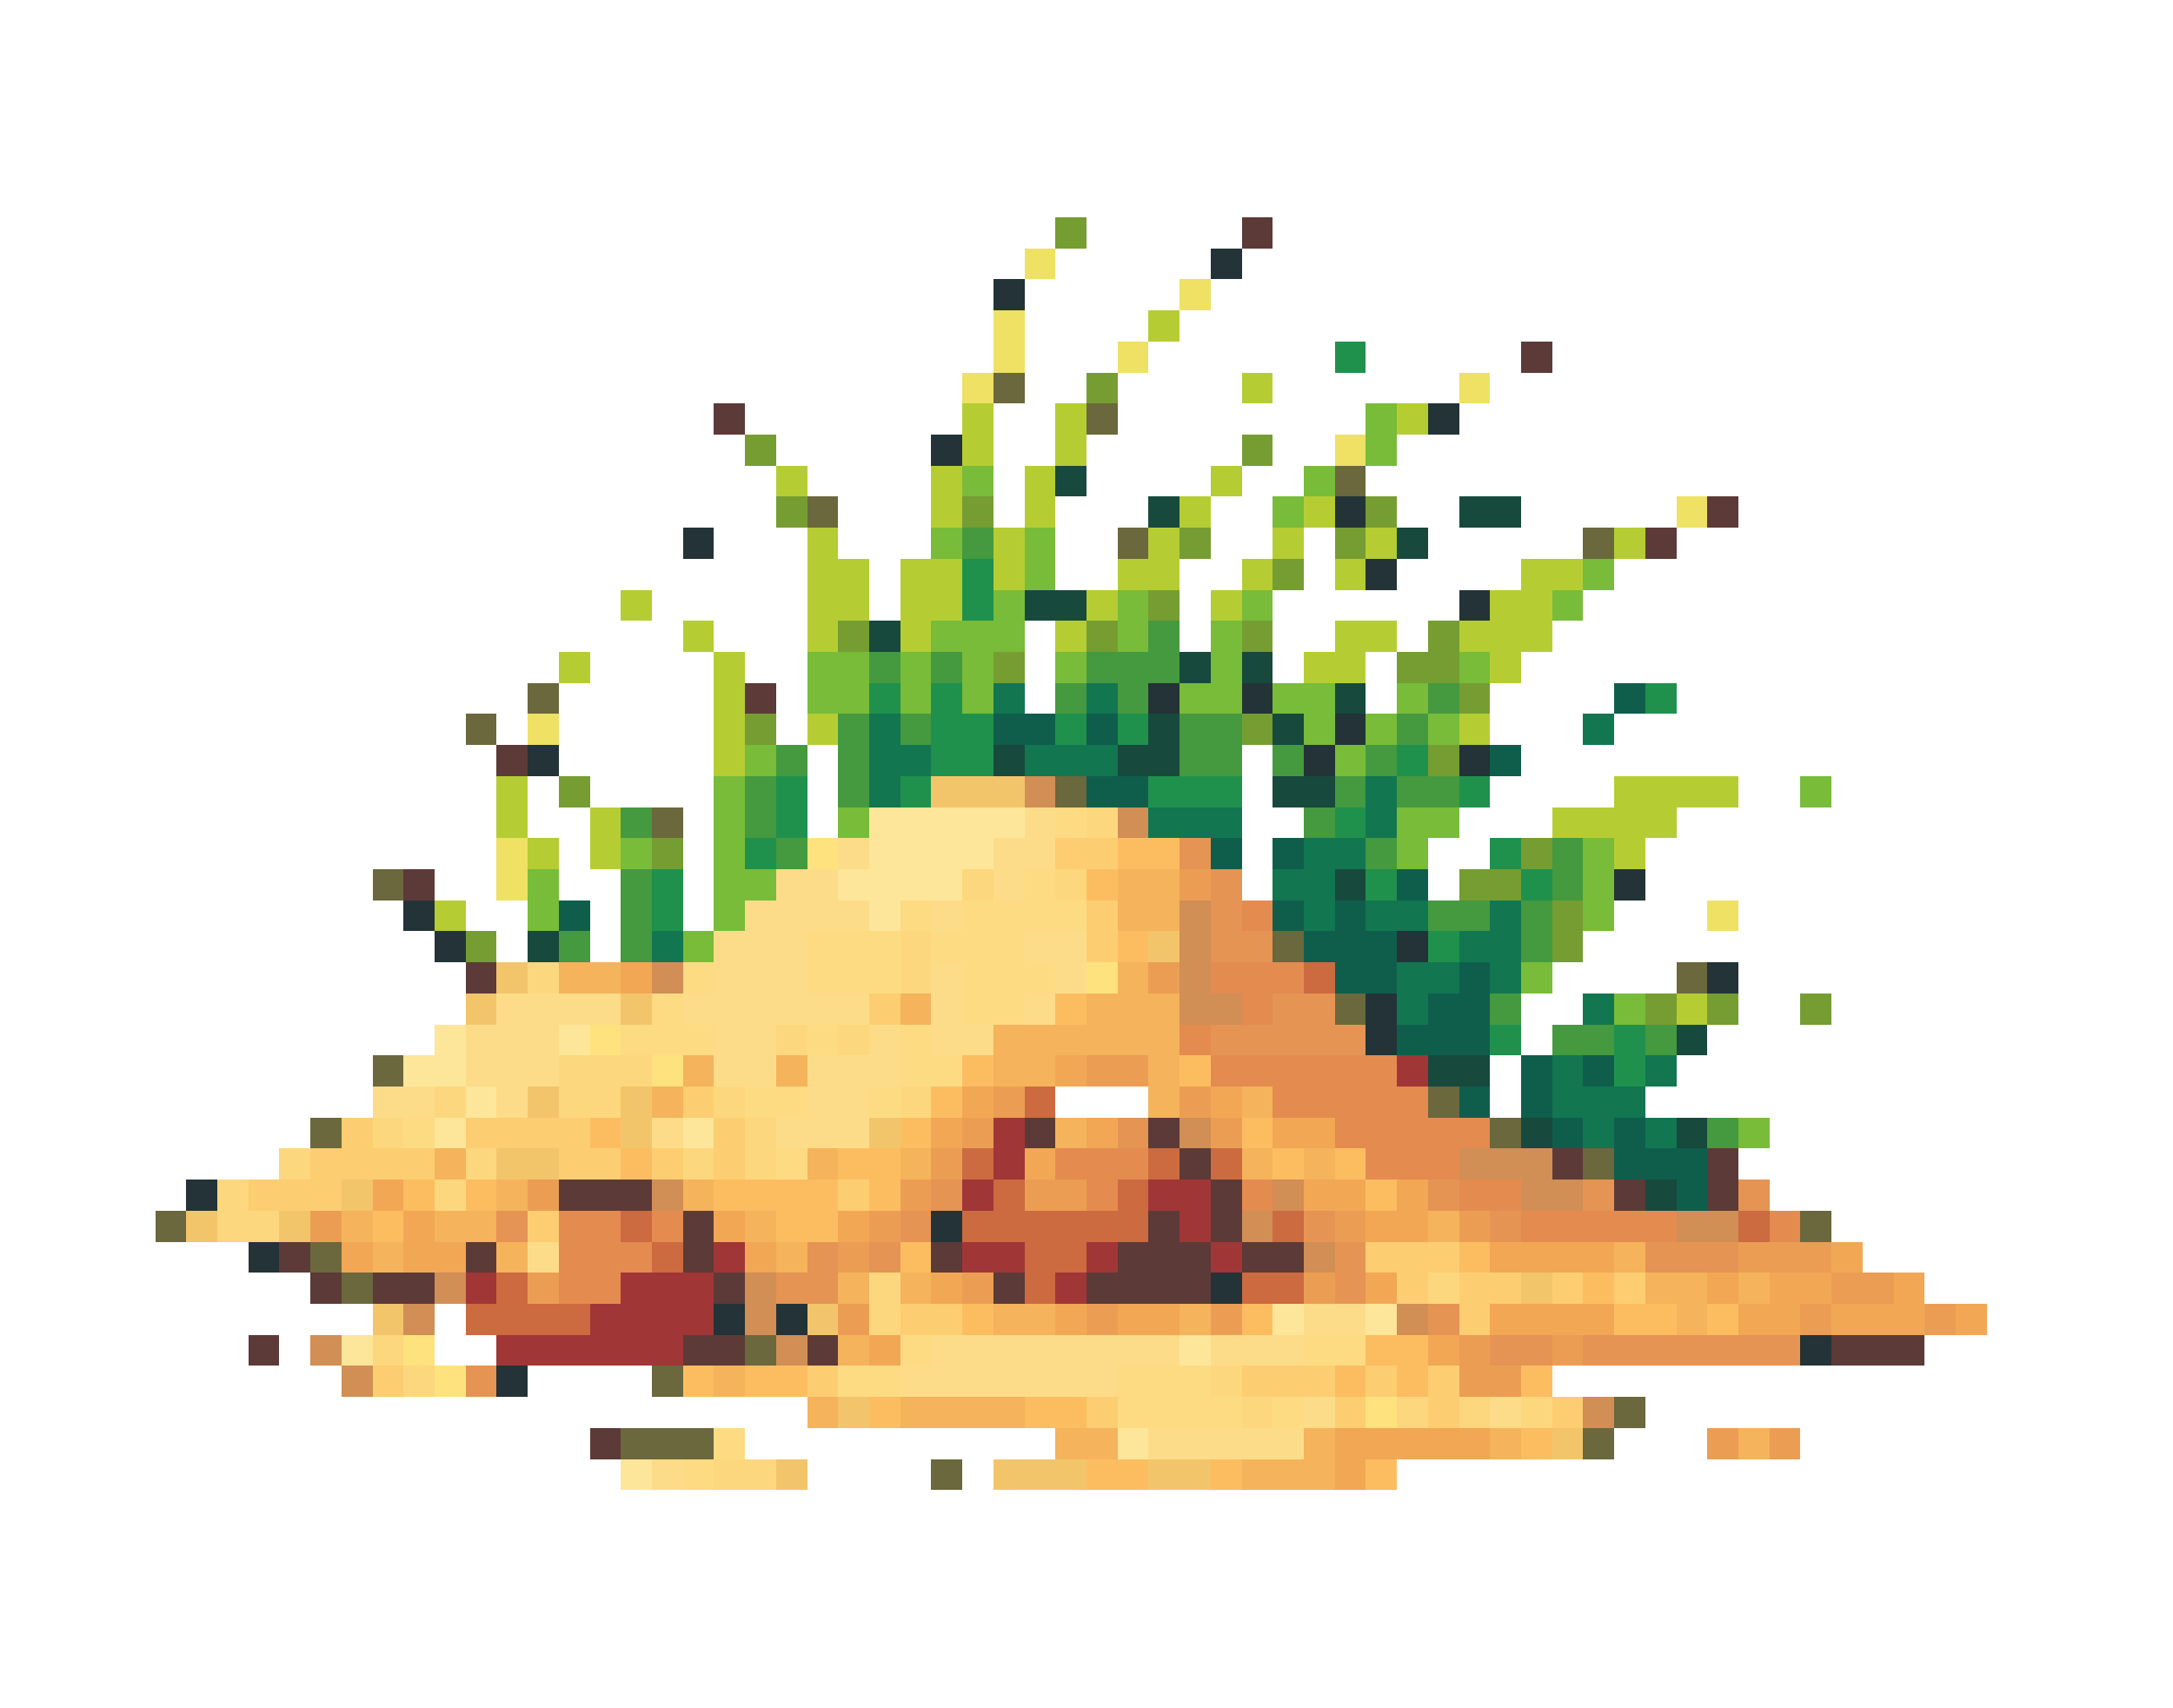
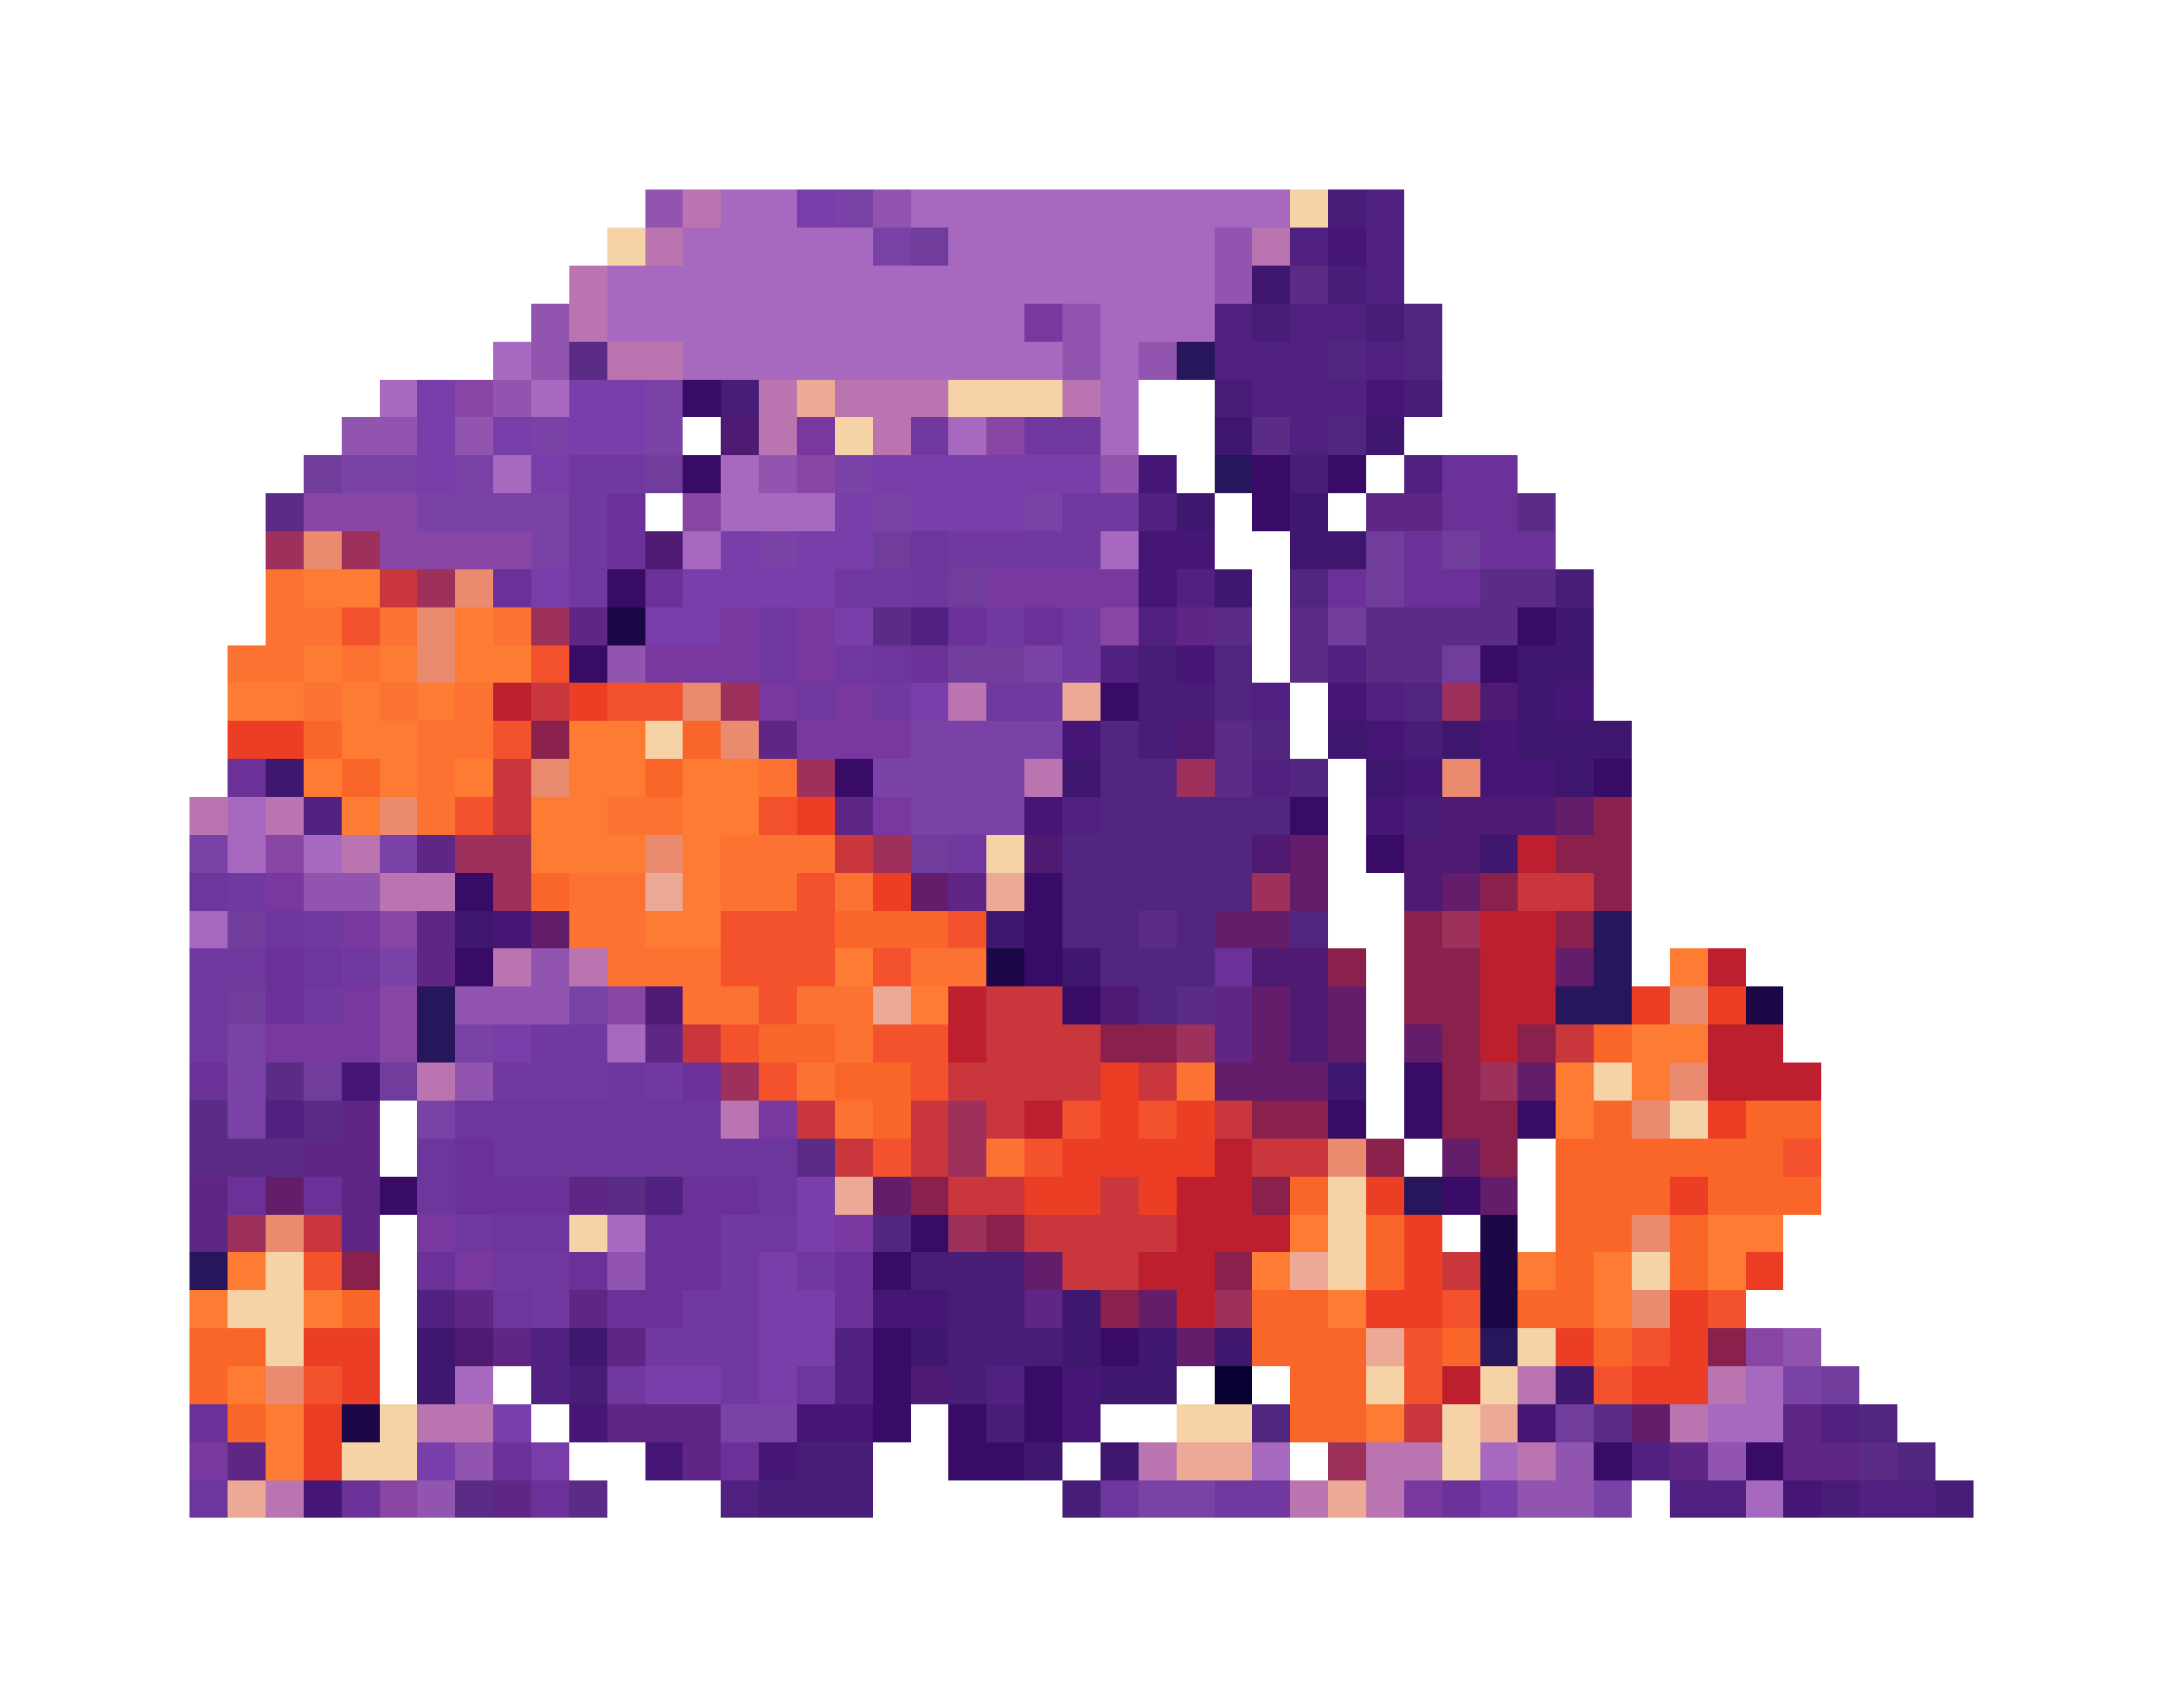
- <svg xmlns="http://www.w3.org/2000/svg" width="70" height="55" viewBox="0 0 70 55" shape-rendering="crispEdges">
-   <path fill="#5c3a37" opacity="1" d="M40 7h1v1h-1zM49 11h1v1h-1zM23 13h1v1h-1zM55 16h1v1h-1zM53 17h1v1h-1zM24 22h1v1h-1zM16 24h1v1h-1zM13 28h1v1h-1zM15 31h1v1h-1zM33 36h1v1h-1zM37 36h1v1h-1zM38 37h1v1h-1zM50 37h1v1h-1zM55 37h1v1h-1zM18 38h3v1h-3zM39 38h1v1h-1zM52 38h1v1h-1zM55 38h1v1h-1zM22 39h1v1h-1zM37 39h1v1h-1zM39 39h1v1h-1zM9 40h1v1h-1zM15 40h1v1h-1zM22 40h1v1h-1zM30 40h1v1h-1zM36 40h3v1h-3zM40 40h2v1h-2zM10 41h1v1h-1zM12 41h2v1h-2zM23 41h1v1h-1zM32 41h1v1h-1zM35 41h4v1h-4zM8 43h1v1h-1zM22 43h2v1h-2zM26 43h1v1h-1zM59 43h3v1h-3zM19 46h1v1h-1z" />
-   <path fill="#759d32" opacity="1" d="M34 7h1v1h-1zM35 12h1v1h-1zM24 14h1v1h-1zM40 14h1v1h-1zM25 16h1v1h-1zM31 16h1v1h-1zM44 16h1v1h-1zM38 17h1v1h-1zM43 17h1v1h-1zM41 18h1v1h-1zM37 19h1v1h-1zM27 20h1v1h-1zM35 20h1v1h-1zM40 20h1v1h-1zM46 20h1v1h-1zM32 21h1v1h-1zM45 21h2v1h-2zM47 22h1v1h-1zM24 23h1v1h-1zM40 23h1v1h-1zM46 24h1v1h-1zM18 25h1v1h-1zM21 27h1v1h-1zM49 27h1v1h-1zM47 28h2v1h-2zM50 29h1v1h-1zM15 30h1v1h-1zM50 30h1v1h-1zM53 32h1v1h-1zM55 32h1v1h-1zM58 32h1v1h-1z" />
-   <path fill="#233337" opacity="1" d="M39 8h1v1h-1zM32 9h1v1h-1zM46 13h1v1h-1zM30 14h1v1h-1zM43 16h1v1h-1zM22 17h1v1h-1zM44 18h1v1h-1zM47 19h1v1h-1zM37 22h1v1h-1zM40 22h1v1h-1zM43 23h1v1h-1zM17 24h1v1h-1zM42 24h1v1h-1zM47 24h1v1h-1zM52 28h1v1h-1zM13 29h1v1h-1zM14 30h1v1h-1zM45 30h1v1h-1zM55 31h1v1h-1zM44 32h1v1h-1zM44 33h1v1h-1zM6 38h1v1h-1zM30 39h1v1h-1zM8 40h1v1h-1zM39 41h1v1h-1zM23 42h1v1h-1zM25 42h1v1h-1zM58 43h1v1h-1zM16 44h1v1h-1z" />
-   <path fill="#eee164" opacity="1" d="M33 8h1v1h-1zM38 9h1v1h-1zM32 10h1v1h-1zM32 11h1v1h-1zM36 11h1v1h-1zM31 12h1v1h-1zM47 12h1v1h-1zM43 14h1v1h-1zM54 16h1v1h-1zM17 23h1v1h-1zM16 27h1v1h-1zM16 28h1v1h-1zM55 29h1v1h-1z" />
-   <path fill="#b5cd33" opacity="1" d="M37 10h1v1h-1zM40 12h1v1h-1zM31 13h1v1h-1zM34 13h1v1h-1zM45 13h1v1h-1zM31 14h1v1h-1zM34 14h1v1h-1zM25 15h1v1h-1zM30 15h1v1h-1zM33 15h1v1h-1zM39 15h1v1h-1zM30 16h1v1h-1zM33 16h1v1h-1zM38 16h1v1h-1zM42 16h1v1h-1zM26 17h1v1h-1zM32 17h1v1h-1zM37 17h1v1h-1zM41 17h1v1h-1zM44 17h1v1h-1zM52 17h1v1h-1zM26 18h2v1h-2zM29 18h2v1h-2zM32 18h1v1h-1zM36 18h2v1h-2zM40 18h1v1h-1zM43 18h1v1h-1zM49 18h2v1h-2zM20 19h1v1h-1zM26 19h2v1h-2zM29 19h2v1h-2zM35 19h1v1h-1zM39 19h1v1h-1zM48 19h2v1h-2zM22 20h1v1h-1zM26 20h1v1h-1zM29 20h1v1h-1zM34 20h1v1h-1zM43 20h2v1h-2zM47 20h3v1h-3zM18 21h1v1h-1zM23 21h1v1h-1zM42 21h2v1h-2zM48 21h1v1h-1zM23 22h1v1h-1zM23 23h1v1h-1zM26 23h1v1h-1zM47 23h1v1h-1zM23 24h1v1h-1zM16 25h1v1h-1zM52 25h4v1h-4zM16 26h1v1h-1zM19 26h1v1h-1zM50 26h4v1h-4zM17 27h1v1h-1zM19 27h1v1h-1zM52 27h1v1h-1zM14 29h1v1h-1zM54 32h1v1h-1z" />
-   <path fill="#1f914d" opacity="1" d="M43 11h1v1h-1zM31 18h1v1h-1zM31 19h1v1h-1zM28 22h1v1h-1zM30 22h1v1h-1zM53 22h1v1h-1zM30 23h2v1h-2zM34 23h1v1h-1zM36 23h1v1h-1zM30 24h2v1h-2zM45 24h1v1h-1zM25 25h1v1h-1zM29 25h1v1h-1zM37 25h3v1h-3zM47 25h1v1h-1zM25 26h1v1h-1zM43 26h1v1h-1zM24 27h1v1h-1zM48 27h1v1h-1zM21 28h1v1h-1zM44 28h1v1h-1zM49 28h1v1h-1zM21 29h1v1h-1zM46 30h1v1h-1zM48 33h1v1h-1zM52 33h1v1h-1zM52 34h1v1h-1z" />
-   <path fill="#6a683c" opacity="1" d="M32 12h1v1h-1zM35 13h1v1h-1zM43 15h1v1h-1zM26 16h1v1h-1zM36 17h1v1h-1zM51 17h1v1h-1zM17 22h1v1h-1zM15 23h1v1h-1zM34 25h1v1h-1zM21 26h1v1h-1zM12 28h1v1h-1zM41 30h1v1h-1zM54 31h1v1h-1zM43 32h1v1h-1zM12 34h1v1h-1zM46 35h1v1h-1zM10 36h1v1h-1zM48 36h1v1h-1zM51 37h1v1h-1zM5 39h1v1h-1zM58 39h1v1h-1zM10 40h1v1h-1zM11 41h1v1h-1zM24 43h1v1h-1zM21 44h1v1h-1zM52 45h1v1h-1zM20 46h3v1h-3zM51 46h1v1h-1zM30 47h1v1h-1z" />
-   <path fill="#78bc39" opacity="1" d="M44 13h1v1h-1zM44 14h1v1h-1zM31 15h1v1h-1zM42 15h1v1h-1zM41 16h1v1h-1zM30 17h1v1h-1zM33 17h1v1h-1zM33 18h1v1h-1zM51 18h1v1h-1zM32 19h1v1h-1zM36 19h1v1h-1zM40 19h1v1h-1zM50 19h1v1h-1zM30 20h3v1h-3zM36 20h1v1h-1zM39 20h1v1h-1zM26 21h2v1h-2zM29 21h1v1h-1zM31 21h1v1h-1zM34 21h1v1h-1zM39 21h1v1h-1zM47 21h1v1h-1zM26 22h2v1h-2zM29 22h1v1h-1zM31 22h1v1h-1zM38 22h2v1h-2zM41 22h2v1h-2zM45 22h1v1h-1zM42 23h1v1h-1zM44 23h1v1h-1zM46 23h1v1h-1zM24 24h1v1h-1zM43 24h1v1h-1zM23 25h1v1h-1zM58 25h1v1h-1zM23 26h1v1h-1zM27 26h1v1h-1zM45 26h2v1h-2zM20 27h1v1h-1zM23 27h1v1h-1zM45 27h1v1h-1zM51 27h1v1h-1zM17 28h1v1h-1zM23 28h2v1h-2zM51 28h1v1h-1zM17 29h1v1h-1zM23 29h1v1h-1zM51 29h1v1h-1zM22 30h1v1h-1zM49 31h1v1h-1zM52 32h1v1h-1zM56 36h1v1h-1z" />
-   <path fill="#17493d" opacity="1" d="M34 15h1v1h-1zM37 16h1v1h-1zM47 16h2v1h-2zM45 17h1v1h-1zM33 19h2v1h-2zM28 20h1v1h-1zM38 21h1v1h-1zM40 21h1v1h-1zM43 22h1v1h-1zM37 23h1v1h-1zM41 23h1v1h-1zM32 24h1v1h-1zM36 24h2v1h-2zM41 25h2v1h-2zM43 28h1v1h-1zM17 30h1v1h-1zM54 33h1v1h-1zM46 34h2v1h-2zM49 36h1v1h-1zM54 36h1v1h-1zM53 38h1v1h-1z" />
-   <path fill="#45993f" opacity="1" d="M31 17h1v1h-1zM37 20h1v1h-1zM28 21h1v1h-1zM30 21h1v1h-1zM35 21h3v1h-3zM34 22h1v1h-1zM36 22h1v1h-1zM46 22h1v1h-1zM27 23h1v1h-1zM29 23h1v1h-1zM38 23h2v1h-2zM45 23h1v1h-1zM25 24h1v1h-1zM27 24h1v1h-1zM38 24h2v1h-2zM41 24h1v1h-1zM44 24h1v1h-1zM24 25h1v1h-1zM27 25h1v1h-1zM43 25h1v1h-1zM45 25h2v1h-2zM20 26h1v1h-1zM24 26h1v1h-1zM42 26h1v1h-1zM25 27h1v1h-1zM44 27h1v1h-1zM50 27h1v1h-1zM20 28h1v1h-1zM50 28h1v1h-1zM20 29h1v1h-1zM46 29h2v1h-2zM49 29h1v1h-1zM18 30h1v1h-1zM20 30h1v1h-1zM49 30h1v1h-1zM48 32h1v1h-1zM50 33h2v1h-2zM53 33h1v1h-1zM55 36h1v1h-1z" />
-   <path fill="#0f5e4c" opacity="1" d="M52 22h1v1h-1zM32 23h2v1h-2zM35 23h1v1h-1zM48 24h1v1h-1zM35 25h2v1h-2zM39 27h1v1h-1zM41 27h1v1h-1zM45 28h1v1h-1zM18 29h1v1h-1zM41 29h1v1h-1zM43 29h1v1h-1zM42 30h3v1h-3zM43 31h2v1h-2zM47 31h1v1h-1zM46 32h2v1h-2zM45 33h3v1h-3zM49 34h1v1h-1zM51 34h1v1h-1zM47 35h1v1h-1zM49 35h1v1h-1zM50 36h1v1h-1zM52 36h1v1h-1zM52 37h3v1h-3zM54 38h1v1h-1z" />
-   <path fill="#127651" opacity="1" d="M32 22h1v1h-1zM35 22h1v1h-1zM28 23h1v1h-1zM51 23h1v1h-1zM28 24h2v1h-2zM33 24h3v1h-3zM28 25h1v1h-1zM44 25h1v1h-1zM37 26h3v1h-3zM44 26h1v1h-1zM42 27h2v1h-2zM41 28h2v1h-2zM42 29h1v1h-1zM44 29h2v1h-2zM48 29h1v1h-1zM21 30h1v1h-1zM47 30h2v1h-2zM45 31h2v1h-2zM48 31h1v1h-1zM45 32h1v1h-1zM51 32h1v1h-1zM50 34h1v1h-1zM53 34h1v1h-1zM50 35h3v1h-3zM51 36h1v1h-1zM53 36h1v1h-1z" />
-   <path fill="#d18e55" opacity="1" d="M33 25h1v1h-1zM36 26h1v1h-1zM38 29h1v1h-1zM38 30h1v1h-1zM21 31h1v1h-1zM38 31h1v1h-1zM38 32h2v1h-2zM38 36h1v1h-1zM47 37h3v1h-3zM21 38h1v1h-1zM41 38h1v1h-1zM49 38h2v1h-2zM40 39h1v1h-1zM54 39h2v1h-2zM42 40h1v1h-1zM14 41h1v1h-1zM24 41h1v1h-1zM13 42h1v1h-1zM24 42h1v1h-1zM45 42h1v1h-1zM10 43h1v1h-1zM25 43h1v1h-1zM11 44h1v1h-1zM51 45h1v1h-1z" />
-   <path fill="#f3c56a" opacity="1" d="M30 25h3v1h-3zM37 30h1v1h-1zM16 31h1v1h-1zM15 32h1v1h-1zM20 32h1v1h-1zM17 35h1v1h-1zM20 35h1v1h-1zM20 36h1v1h-1zM28 36h1v1h-1zM16 37h2v1h-2zM11 38h1v1h-1zM6 39h1v1h-1zM9 39h1v1h-1zM49 41h1v1h-1zM12 42h1v1h-1zM26 42h1v1h-1zM27 45h1v1h-1zM50 46h1v1h-1zM25 47h1v1h-1zM32 47h3v1h-3zM37 47h2v1h-2z" />
-   <path fill="#fdd77d" opacity="1" d="M35 26h1v1h-1zM31 28h1v1h-1zM34 28h1v1h-1zM29 30h1v1h-1zM17 31h1v1h-1zM29 31h1v1h-1zM25 33h1v1h-1zM27 33h1v1h-1zM18 34h3v1h-3zM14 35h1v1h-1zM18 35h2v1h-2zM23 35h1v1h-1zM29 35h1v1h-1zM12 36h1v1h-1zM24 36h1v1h-1zM9 37h1v1h-1zM15 37h1v1h-1zM22 37h1v1h-1zM24 37h1v1h-1zM7 38h1v1h-1zM14 38h1v1h-1zM7 39h2v1h-2zM28 41h1v1h-1zM46 41h1v1h-1zM28 42h1v1h-1zM12 43h1v1h-1zM13 44h1v1h-1zM39 44h1v1h-1zM40 45h1v1h-1zM45 45h1v1h-1zM47 45h1v1h-1zM49 45h1v1h-1zM23 47h2v1h-2z" />
-   <path fill="#fddb83" opacity="1" d="M34 26h1v1h-1zM33 28h1v1h-1zM29 29h1v1h-1zM31 29h4v1h-4zM26 30h3v1h-3zM30 30h3v1h-3zM22 31h1v1h-1zM26 31h3v1h-3zM31 31h3v1h-3zM21 32h1v1h-1zM31 32h2v1h-2zM20 33h3v1h-3zM26 33h1v1h-1zM29 33h1v1h-1zM29 34h2v1h-2zM24 35h2v1h-2zM28 35h1v1h-1zM13 36h1v1h-1zM25 37h1v1h-1zM29 43h1v1h-1zM42 43h2v1h-2zM27 44h2v1h-2zM36 44h3v1h-3zM36 45h4v1h-4zM41 45h1v1h-1zM23 46h1v1h-1zM22 47h1v1h-1z" />
-   <path fill="#fddc89" opacity="1" d="M33 26h1v1h-1zM27 27h1v1h-1zM32 27h2v1h-2zM25 28h2v1h-2zM32 28h1v1h-1zM24 29h4v1h-4zM30 29h1v1h-1zM23 30h3v1h-3zM33 30h2v1h-2zM23 31h3v1h-3zM30 31h1v1h-1zM34 31h1v1h-1zM16 32h4v1h-4zM22 32h6v1h-6zM30 32h1v1h-1zM33 32h1v1h-1zM15 33h3v1h-3zM23 33h2v1h-2zM28 33h1v1h-1zM30 33h2v1h-2zM15 34h3v1h-3zM23 34h2v1h-2zM26 34h3v1h-3zM12 35h2v1h-2zM16 35h1v1h-1zM26 35h2v1h-2zM21 36h1v1h-1zM25 36h3v1h-3zM17 40h1v1h-1zM42 42h2v1h-2zM30 43h8v1h-8zM39 43h3v1h-3zM29 44h7v1h-7zM42 45h1v1h-1zM48 45h1v1h-1zM37 46h5v1h-5zM21 47h1v1h-1z" />
-   <path fill="#fde699" opacity="1" d="M28 26h5v1h-5zM28 27h4v1h-4zM27 28h4v1h-4zM28 29h1v1h-1zM14 33h1v1h-1zM18 33h1v1h-1zM13 34h2v1h-2zM15 35h1v1h-1zM14 36h1v1h-1zM22 36h1v1h-1zM41 42h1v1h-1zM44 42h1v1h-1zM11 43h1v1h-1zM38 43h1v1h-1zM36 46h1v1h-1zM20 47h1v1h-1z" />
-   <path fill="#e59454" opacity="1" d="M38 27h1v1h-1zM39 28h1v1h-1zM39 29h1v1h-1zM39 30h2v1h-2zM41 32h2v1h-2zM39 33h5v1h-5zM36 36h1v1h-1zM30 38h1v1h-1zM46 38h1v1h-1zM51 38h1v1h-1zM56 38h1v1h-1zM16 39h1v1h-1zM29 39h1v1h-1zM42 39h1v1h-1zM48 39h1v1h-1zM26 40h1v1h-1zM28 40h1v1h-1zM43 40h1v1h-1zM53 40h3v1h-3zM25 41h2v1h-2zM43 41h1v1h-1zM46 42h1v1h-1zM48 43h2v1h-2zM51 43h7v1h-7zM15 44h1v1h-1z" />
-   <path fill="#fcbd61" opacity="1" d="M36 27h2v1h-2zM35 28h1v1h-1zM36 30h1v1h-1zM34 32h1v1h-1zM31 34h1v1h-1zM38 34h1v1h-1zM30 35h1v1h-1zM19 36h1v1h-1zM29 36h1v1h-1zM40 36h1v1h-1zM20 37h1v1h-1zM27 37h2v1h-2zM41 37h1v1h-1zM43 37h1v1h-1zM13 38h1v1h-1zM15 38h1v1h-1zM23 38h4v1h-4zM28 38h1v1h-1zM44 38h1v1h-1zM12 39h1v1h-1zM25 39h2v1h-2zM29 40h1v1h-1zM47 40h1v1h-1zM51 41h1v1h-1zM31 42h1v1h-1zM40 42h1v1h-1zM52 42h2v1h-2zM55 42h1v1h-1zM44 43h2v1h-2zM22 44h1v1h-1zM24 44h2v1h-2zM43 44h1v1h-1zM45 44h1v1h-1zM49 44h1v1h-1zM28 45h1v1h-1zM33 45h2v1h-2zM49 46h1v1h-1zM35 47h2v1h-2zM39 47h1v1h-1zM44 47h1v1h-1z" />
-   <path fill="#fdcd71" opacity="1" d="M34 27h2v1h-2zM35 29h1v1h-1zM35 30h1v1h-1zM28 32h1v1h-1zM22 35h1v1h-1zM11 36h1v1h-1zM15 36h4v1h-4zM23 36h1v1h-1zM10 37h4v1h-4zM18 37h2v1h-2zM21 37h1v1h-1zM23 37h1v1h-1zM8 38h3v1h-3zM27 38h1v1h-1zM17 39h1v1h-1zM44 40h3v1h-3zM45 41h1v1h-1zM47 41h2v1h-2zM50 41h1v1h-1zM52 41h1v1h-1zM29 42h2v1h-2zM47 42h1v1h-1zM12 44h1v1h-1zM26 44h1v1h-1zM40 44h3v1h-3zM44 44h1v1h-1zM46 44h1v1h-1zM35 45h1v1h-1zM43 45h1v1h-1zM46 45h1v1h-1zM50 45h1v1h-1z" />
-   <path fill="#fee27e" opacity="1" d="M26 27h1v1h-1zM35 31h1v1h-1zM19 33h1v1h-1zM21 34h1v1h-1zM13 43h1v1h-1zM14 44h1v1h-1zM44 45h1v1h-1z" />
-   <path fill="#eb9e53" opacity="1" d="M38 28h1v1h-1zM37 31h1v1h-1zM35 34h2v1h-2zM32 35h1v1h-1zM38 35h1v1h-1zM31 36h1v1h-1zM39 36h1v1h-1zM30 37h1v1h-1zM17 38h1v1h-1zM29 38h1v1h-1zM33 38h2v1h-2zM10 39h1v1h-1zM28 39h1v1h-1zM43 39h1v1h-1zM47 39h1v1h-1zM27 40h1v1h-1zM56 40h3v1h-3zM17 41h1v1h-1zM31 41h1v1h-1zM42 41h1v1h-1zM59 41h2v1h-2zM27 42h1v1h-1zM35 42h1v1h-1zM39 42h1v1h-1zM58 42h1v1h-1zM62 42h1v1h-1zM47 43h1v1h-1zM50 43h1v1h-1zM47 44h2v1h-2zM55 46h1v1h-1zM57 46h1v1h-1z" />
-   <path fill="#f5b35b" opacity="1" d="M36 28h2v1h-2zM36 29h2v1h-2zM18 31h2v1h-2zM36 31h1v1h-1zM29 32h1v1h-1zM35 32h3v1h-3zM32 33h6v1h-6zM22 34h1v1h-1zM25 34h1v1h-1zM32 34h2v1h-2zM37 34h1v1h-1zM21 35h1v1h-1zM37 35h1v1h-1zM40 35h1v1h-1zM34 36h1v1h-1zM14 37h1v1h-1zM26 37h1v1h-1zM29 37h1v1h-1zM40 37h1v1h-1zM42 37h1v1h-1zM16 38h1v1h-1zM22 38h1v1h-1zM11 39h1v1h-1zM14 39h2v1h-2zM24 39h1v1h-1zM46 39h1v1h-1zM12 40h1v1h-1zM16 40h1v1h-1zM25 40h1v1h-1zM52 40h1v1h-1zM27 41h1v1h-1zM29 41h1v1h-1zM53 41h2v1h-2zM56 41h1v1h-1zM32 42h2v1h-2zM38 42h1v1h-1zM54 42h1v1h-1zM27 43h1v1h-1zM23 44h1v1h-1zM26 45h1v1h-1zM29 45h4v1h-4zM34 46h2v1h-2zM42 46h1v1h-1zM48 46h1v1h-1zM56 46h1v1h-1zM40 47h3v1h-3z" />
-   <path fill="#e48b50" opacity="1" d="M40 29h1v1h-1zM39 31h3v1h-3zM40 32h1v1h-1zM38 33h1v1h-1zM39 34h6v1h-6zM41 35h5v1h-5zM43 36h5v1h-5zM34 37h3v1h-3zM44 37h3v1h-3zM35 38h1v1h-1zM40 38h1v1h-1zM47 38h2v1h-2zM18 39h2v1h-2zM21 39h1v1h-1zM49 39h5v1h-5zM57 39h1v1h-1zM18 40h3v1h-3zM18 41h2v1h-2z" />
-   <path fill="#cc6a40" opacity="1" d="M42 31h1v1h-1zM33 35h1v1h-1zM31 37h1v1h-1zM37 37h1v1h-1zM39 37h1v1h-1zM32 38h1v1h-1zM36 38h1v1h-1zM20 39h1v1h-1zM31 39h6v1h-6zM41 39h1v1h-1zM56 39h1v1h-1zM21 40h1v1h-1zM33 40h2v1h-2zM16 41h1v1h-1zM33 41h1v1h-1zM40 41h2v1h-2zM15 42h4v1h-4z" />
-   <path fill="#f2a755" opacity="1" d="M20 31h1v1h-1zM34 34h1v1h-1zM31 35h1v1h-1zM39 35h1v1h-1zM30 36h1v1h-1zM35 36h1v1h-1zM41 36h2v1h-2zM33 37h1v1h-1zM12 38h1v1h-1zM42 38h2v1h-2zM45 38h1v1h-1zM13 39h1v1h-1zM23 39h1v1h-1zM27 39h1v1h-1zM44 39h2v1h-2zM11 40h1v1h-1zM13 40h2v1h-2zM24 40h1v1h-1zM48 40h4v1h-4zM59 40h1v1h-1zM30 41h1v1h-1zM44 41h1v1h-1zM55 41h1v1h-1zM57 41h2v1h-2zM61 41h1v1h-1zM34 42h1v1h-1zM36 42h2v1h-2zM48 42h4v1h-4zM56 42h2v1h-2zM59 42h3v1h-3zM63 42h1v1h-1zM28 43h1v1h-1zM46 43h1v1h-1zM43 46h5v1h-5zM43 47h1v1h-1z" />
-   <path fill="#a13637" opacity="1" d="M45 34h1v1h-1zM32 36h1v1h-1zM32 37h1v1h-1zM31 38h1v1h-1zM37 38h2v1h-2zM38 39h1v1h-1zM23 40h1v1h-1zM31 40h2v1h-2zM35 40h1v1h-1zM39 40h1v1h-1zM15 41h1v1h-1zM20 41h3v1h-3zM34 41h1v1h-1zM19 42h4v1h-4zM16 43h6v1h-6z" />
+ <svg xmlns="http://www.w3.org/2000/svg" width="57" height="45" viewBox="0 0 57 45" shape-rendering="crispEdges">
+   <path fill="#9155b0" d="M17 5h1v1h-1zM23 5h1v1h-1zM32 6h1v1h-1zM32 7h1v1h-1zM14 8h1v1h-1zM28 8h1v1h-1zM14 9h1v1h-1zM28 9h1v1h-1zM30 9h1v1h-1zM13 10h1v1h-1zM9 11h2v1h-2zM12 11h1v1h-1zM20 12h1v1h-1zM29 12h1v1h-1zM16 17h1v1h-1zM8 23h2v1h-2zM14 25h1v1h-1zM12 26h3v1h-3zM12 28h1v1h-1zM16 33h1v1h-1zM47 35h1v1h-1zM12 38h1v1h-1zM41 38h1v1h-1zM45 38h1v1h-1zM11 39h1v1h-1zM40 39h2v1h-2z" />
+   <path fill="#ba75b0" d="M18 5h1v1h-1zM17 6h1v1h-1zM33 6h1v1h-1zM15 7h1v1h-1zM15 8h1v1h-1zM16 9h2v1h-2zM20 10h1v1h-1zM22 10h3v1h-3zM28 10h1v1h-1zM20 11h1v1h-1zM23 11h1v1h-1zM25 18h1v1h-1zM27 20h1v1h-1zM5 21h1v1h-1zM7 21h1v1h-1zM9 22h1v1h-1zM10 23h2v1h-2zM13 25h1v1h-1zM15 25h1v1h-1zM11 28h1v1h-1zM19 29h1v1h-1zM40 36h1v1h-1zM45 36h1v1h-1zM11 37h2v1h-2zM44 37h1v1h-1zM30 38h1v1h-1zM36 38h2v1h-2zM40 38h1v1h-1zM7 39h1v1h-1zM34 39h1v1h-1zM36 39h1v1h-1z" />
+   <path fill="#a769c0" d="M19 5h2v1h-2zM24 5h10v1h-10zM18 6h5v1h-5zM25 6h7v1h-7zM16 7h16v1h-16zM16 8h11v1h-11zM29 8h3v1h-3zM13 9h1v1h-1zM18 9h10v1h-10zM29 9h1v1h-1zM10 10h1v1h-1zM14 10h1v1h-1zM29 10h1v1h-1zM25 11h1v1h-1zM29 11h1v1h-1zM13 12h1v1h-1zM19 12h1v1h-1zM19 13h3v1h-3zM18 14h1v1h-1zM29 14h1v1h-1zM6 21h1v1h-1zM6 22h1v1h-1zM8 22h1v1h-1zM5 24h1v1h-1zM16 27h1v1h-1zM16 32h1v1h-1zM12 36h1v1h-1zM46 36h1v1h-1zM45 37h2v1h-2zM33 38h1v1h-1zM39 38h1v1h-1zM46 39h1v1h-1z" />
+   <path fill="#793ea9" d="M21 5h1v1h-1zM11 10h1v1h-1zM15 10h2v1h-2zM11 11h1v1h-1zM13 11h1v1h-1zM15 11h2v1h-2zM11 12h1v1h-1zM14 12h1v1h-1zM23 12h6v1h-6zM22 13h1v1h-1zM24 13h3v1h-3zM19 14h1v1h-1zM21 14h2v1h-2zM14 15h1v1h-1zM18 15h4v1h-4zM17 16h2v1h-2zM22 16h1v1h-1zM24 18h1v1h-1zM13 27h1v1h-1zM21 31h1v1h-1zM21 32h1v1h-1zM20 33h1v1h-1zM20 34h2v1h-2zM20 35h2v1h-2zM17 36h2v1h-2zM20 36h1v1h-1zM13 37h1v1h-1zM11 38h1v1h-1zM14 38h1v1h-1zM39 39h1v1h-1z" />
+   <path fill="#7a42a7" d="M22 5h1v1h-1zM23 6h1v1h-1zM17 10h1v1h-1zM14 11h1v1h-1zM17 11h1v1h-1zM9 12h2v1h-2zM12 12h1v1h-1zM22 12h1v1h-1zM11 13h4v1h-4zM23 13h1v1h-1zM27 13h1v1h-1zM14 14h1v1h-1zM20 14h1v1h-1zM27 17h1v1h-1zM24 19h4v1h-4zM23 20h4v1h-4zM24 21h3v1h-3zM5 22h1v1h-1zM10 22h1v1h-1zM10 25h1v1h-1zM15 26h1v1h-1zM6 27h1v1h-1zM12 27h1v1h-1zM6 28h1v1h-1zM6 29h1v1h-1zM11 29h1v1h-1zM47 36h1v1h-1zM19 37h2v1h-2zM30 39h2v1h-2zM42 39h1v1h-1z" />
+   <path fill="#f6d2a7" d="M34 5h1v1h-1zM16 6h1v1h-1zM25 10h3v1h-3zM22 11h1v1h-1zM17 19h1v1h-1zM26 22h1v1h-1zM42 28h1v1h-1zM44 29h1v1h-1zM35 31h1v1h-1zM15 32h1v1h-1zM35 32h1v1h-1zM7 33h1v1h-1zM35 33h1v1h-1zM43 33h1v1h-1zM6 34h2v1h-2zM7 35h1v1h-1zM40 35h1v1h-1zM36 36h1v1h-1zM39 36h1v1h-1zM10 37h1v1h-1zM31 37h2v1h-2zM38 37h1v1h-1zM9 38h2v1h-2zM38 38h1v1h-1z" />
+   <path fill="#481d78" d="M35 5h1v1h-1zM35 7h1v1h-1zM33 8h1v1h-1zM36 8h1v1h-1zM19 10h1v1h-1zM32 10h1v1h-1zM37 10h1v1h-1zM34 12h1v1h-1zM41 15h1v1h-1zM30 17h1v1h-1zM30 18h2v1h-2zM30 19h1v1h-1zM37 19h1v1h-1zM37 21h1v1h-1zM24 33h3v1h-3zM25 34h2v1h-2zM25 35h3v1h-3zM15 36h1v1h-1zM25 36h1v1h-1zM26 37h1v1h-1zM21 38h2v1h-2zM20 39h3v1h-3zM28 39h1v1h-1zM48 39h1v1h-1zM51 39h1v1h-1z" />
+   <path fill="#502180" d="M36 5h1v1h-1zM34 6h1v1h-1zM36 6h1v1h-1zM36 7h1v1h-1zM32 8h1v1h-1zM34 8h2v1h-2zM32 9h3v1h-3zM36 9h1v1h-1zM33 10h3v1h-3zM34 11h1v1h-1zM37 12h1v1h-1zM30 13h1v1h-1zM31 15h1v1h-1zM24 16h1v1h-1zM30 16h1v1h-1zM29 17h1v1h-1zM35 17h1v1h-1zM33 18h1v1h-1zM36 18h1v1h-1zM33 20h1v1h-1zM8 21h1v1h-1zM28 21h1v1h-1zM7 29h1v1h-1zM17 31h1v1h-1zM11 34h1v1h-1zM14 35h1v1h-1zM22 35h1v1h-1zM14 36h1v1h-1zM22 36h1v1h-1zM26 36h1v1h-1zM48 37h1v1h-1zM43 38h1v1h-1zM19 39h1v1h-1zM44 39h2v1h-2zM49 39h2v1h-2z" />
+   <path fill="#713d9d" d="M24 6h1v1h-1zM8 12h1v1h-1zM17 12h1v1h-1zM23 14h1v1h-1zM36 14h1v1h-1zM38 14h1v1h-1zM25 15h1v1h-1zM36 15h1v1h-1zM35 16h1v1h-1zM25 17h2v1h-2zM38 17h1v1h-1zM24 22h1v1h-1zM6 24h1v1h-1zM6 26h1v1h-1zM8 28h1v1h-1zM10 28h1v1h-1zM48 36h1v1h-1zM41 37h1v1h-1z" />
+   <path fill="#461676" d="M35 6h1v1h-1zM36 10h1v1h-1zM30 12h1v1h-1zM30 14h2v1h-2zM30 15h1v1h-1zM31 17h1v1h-1zM35 18h1v1h-1zM41 18h1v1h-1zM28 19h1v1h-1zM36 19h1v1h-1zM39 19h1v1h-1zM37 20h1v1h-1zM39 20h2v1h-2zM27 21h1v1h-1zM36 21h1v1h-1zM13 24h1v1h-1zM9 28h1v1h-1zM23 34h2v1h-2zM28 36h1v1h-1zM15 37h1v1h-1zM21 37h2v1h-2zM28 37h1v1h-1zM40 37h1v1h-1zM17 38h1v1h-1zM20 38h1v1h-1zM8 39h1v1h-1zM47 39h1v1h-1z" />
+   <path fill="#3f176e" d="M33 7h1v1h-1zM32 11h1v1h-1zM36 11h1v1h-1zM31 13h1v1h-1zM34 13h1v1h-1zM34 14h2v1h-2zM32 15h1v1h-1zM41 16h1v1h-1zM40 17h2v1h-2zM40 18h1v1h-1zM35 19h1v1h-1zM38 19h1v1h-1zM40 19h3v1h-3zM7 20h1v1h-1zM28 20h1v1h-1zM36 20h1v1h-1zM41 20h1v1h-1zM39 22h1v1h-1zM12 24h1v1h-1zM26 24h1v1h-1zM28 25h1v1h-1zM35 28h1v1h-1zM28 34h1v1h-1zM11 35h1v1h-1zM15 35h1v1h-1zM24 35h1v1h-1zM28 35h1v1h-1zM30 35h1v1h-1zM32 35h1v1h-1zM11 36h1v1h-1zM29 36h2v1h-2zM41 36h1v1h-1zM27 38h1v1h-1zM29 38h1v1h-1z" />
+   <path fill="#5a2c86" d="M34 7h1v1h-1zM15 9h1v1h-1zM33 11h1v1h-1zM7 13h1v1h-1zM40 13h1v1h-1zM39 15h2v1h-2zM23 16h1v1h-1zM32 16h1v1h-1zM34 16h1v1h-1zM36 16h4v1h-4zM34 17h1v1h-1zM36 17h2v1h-2zM32 19h1v1h-1zM32 20h1v1h-1zM30 24h1v1h-1zM31 26h1v1h-1zM7 28h1v1h-1zM5 29h1v1h-1zM8 29h1v1h-1zM5 30h3v1h-3zM21 30h1v1h-1zM16 31h1v1h-1zM42 37h1v1h-1zM49 38h1v1h-1zM12 39h1v1h-1zM15 39h1v1h-1z" />
+   <path fill="#7838a0" d="M27 8h1v1h-1zM21 11h1v1h-1zM26 15h4v1h-4zM19 16h1v1h-1zM21 16h1v1h-1zM17 17h3v1h-3zM21 17h1v1h-1zM20 18h1v1h-1zM22 18h1v1h-1zM21 19h3v1h-3zM23 21h1v1h-1zM7 23h1v1h-1zM9 24h1v1h-1zM9 26h1v1h-1zM7 27h3v1h-3zM20 29h1v1h-1zM11 32h1v1h-1zM22 32h1v1h-1zM12 33h1v1h-1zM5 38h1v1h-1zM37 39h1v1h-1z" />
+   <path fill="#522680" d="M37 8h1v1h-1zM35 9h1v1h-1zM37 9h1v1h-1zM35 11h1v1h-1zM34 15h1v1h-1zM32 17h1v1h-1zM32 18h1v1h-1zM37 18h1v1h-1zM29 19h1v1h-1zM33 19h1v1h-1zM29 20h2v1h-2zM34 20h1v1h-1zM29 21h5v1h-5zM28 22h5v1h-5zM28 23h5v1h-5zM28 24h2v1h-2zM31 24h1v1h-1zM34 24h1v1h-1zM29 25h3v1h-3zM30 26h1v1h-1zM23 32h1v1h-1zM33 37h1v1h-1zM49 37h1v1h-1zM50 38h1v1h-1z" />
+   <path fill="#27165c" d="M31 9h1v1h-1zM32 12h1v1h-1zM42 24h1v1h-1zM42 25h1v1h-1zM11 26h1v1h-1zM41 26h2v1h-2zM11 27h1v1h-1zM37 31h1v1h-1zM5 33h1v1h-1zM39 35h1v1h-1z" />
+   <path fill="#8945a3" d="M12 10h1v1h-1zM26 11h1v1h-1zM21 12h1v1h-1zM8 13h3v1h-3zM18 13h1v1h-1zM10 14h4v1h-4zM29 16h1v1h-1zM7 22h1v1h-1zM10 24h1v1h-1zM10 26h1v1h-1zM16 26h1v1h-1zM10 27h1v1h-1zM46 35h1v1h-1zM10 39h1v1h-1z" />
+   <path fill="#370b66" d="M18 10h1v1h-1zM18 12h1v1h-1zM33 12h1v1h-1zM35 12h1v1h-1zM33 13h1v1h-1zM16 15h1v1h-1zM40 16h1v1h-1zM15 17h1v1h-1zM39 17h1v1h-1zM29 18h1v1h-1zM22 20h1v1h-1zM42 20h1v1h-1zM34 21h1v1h-1zM36 22h1v1h-1zM12 23h1v1h-1zM27 23h1v1h-1zM27 24h1v1h-1zM12 25h1v1h-1zM27 25h1v1h-1zM28 26h1v1h-1zM37 28h1v1h-1zM35 29h1v1h-1zM37 29h1v1h-1zM40 29h1v1h-1zM10 31h1v1h-1zM38 31h1v1h-1zM24 32h1v1h-1zM23 33h1v1h-1zM23 35h1v1h-1zM29 35h1v1h-1zM23 36h1v1h-1zM27 36h1v1h-1zM23 37h1v1h-1zM25 37h1v1h-1zM27 37h1v1h-1zM25 38h2v1h-2zM42 38h1v1h-1zM46 38h1v1h-1z" />
+   <path fill="#eca995" d="M21 10h1v1h-1zM28 18h1v1h-1zM17 23h1v1h-1zM26 23h1v1h-1zM23 26h1v1h-1zM22 31h1v1h-1zM34 33h1v1h-1zM36 35h1v1h-1zM39 37h1v1h-1zM31 38h2v1h-2zM6 39h1v1h-1zM35 39h1v1h-1z" />
+   <path fill="#4f1a72" d="M19 11h1v1h-1zM17 14h1v1h-1zM39 18h1v1h-1zM31 19h1v1h-1zM38 21h3v1h-3zM27 22h1v1h-1zM33 22h1v1h-1zM37 22h2v1h-2zM37 23h1v1h-1zM33 25h2v1h-2zM17 26h1v1h-1zM29 26h1v1h-1zM34 26h1v1h-1zM34 27h1v1h-1zM12 35h1v1h-1zM24 36h1v1h-1z" />
+   <path fill="#7138a0" d="M24 11h1v1h-1zM27 11h2v1h-2zM15 12h2v1h-2zM15 13h1v1h-1zM28 13h2v1h-2zM15 14h1v1h-1zM25 14h4v1h-4zM15 15h1v1h-1zM22 15h2v1h-2zM20 16h1v1h-1zM26 16h1v1h-1zM28 16h1v1h-1zM20 17h1v1h-1zM22 17h1v1h-1zM28 17h1v1h-1zM21 18h1v1h-1zM23 18h1v1h-1zM26 18h2v1h-2zM25 22h1v1h-1zM6 23h1v1h-1zM8 24h1v1h-1zM5 25h2v1h-2zM9 25h1v1h-1zM5 26h1v1h-1zM8 26h1v1h-1zM5 27h1v1h-1zM14 27h2v1h-2zM13 28h3v1h-3zM17 28h1v1h-1zM12 32h1v1h-1zM19 32h2v1h-2zM13 33h2v1h-2zM19 33h1v1h-1zM21 33h1v1h-1zM14 34h1v1h-1zM18 34h2v1h-2zM17 35h3v1h-3zM16 36h1v1h-1zM19 36h1v1h-1zM32 39h2v1h-2z" />
+   <path fill="#6b3199" d="M38 12h2v1h-2zM16 13h1v1h-1zM38 13h2v1h-2zM16 14h1v1h-1zM37 14h1v1h-1zM39 14h2v1h-2zM13 15h1v1h-1zM17 15h1v1h-1zM35 15h1v1h-1zM37 15h2v1h-2zM25 16h1v1h-1zM27 16h1v1h-1zM24 17h1v1h-1zM6 20h1v1h-1zM7 25h1v1h-1zM32 25h1v1h-1zM7 26h1v1h-1zM5 28h1v1h-1zM18 28h1v1h-1zM12 30h1v1h-1zM6 31h1v1h-1zM8 31h1v1h-1zM12 31h3v1h-3zM18 31h2v1h-2zM17 32h2v1h-2zM11 33h1v1h-1zM15 33h1v1h-1zM17 33h2v1h-2zM22 33h1v1h-1zM16 34h2v1h-2zM22 34h1v1h-1zM5 37h1v1h-1zM13 38h1v1h-1zM19 38h1v1h-1zM9 39h1v1h-1zM14 39h1v1h-1zM38 39h1v1h-1z" />
+   <path fill="#5f2686" d="M36 13h2v1h-2zM15 16h1v1h-1zM31 16h1v1h-1zM20 19h1v1h-1zM22 21h1v1h-1zM11 22h1v1h-1zM25 23h1v1h-1zM11 24h1v1h-1zM11 25h1v1h-1zM32 26h1v1h-1zM17 27h1v1h-1zM32 27h1v1h-1zM9 29h1v1h-1zM8 30h2v1h-2zM5 31h1v1h-1zM9 31h1v1h-1zM15 31h1v1h-1zM5 32h1v1h-1zM9 32h1v1h-1zM12 34h1v1h-1zM15 34h1v1h-1zM27 34h1v1h-1zM13 35h1v1h-1zM16 35h1v1h-1zM16 37h3v1h-3zM47 37h1v1h-1zM6 38h1v1h-1zM18 38h1v1h-1zM44 38h1v1h-1zM47 38h2v1h-2zM13 39h1v1h-1z" />
+   <path fill="#9d315c" d="M7 14h1v1h-1zM9 14h1v1h-1zM11 15h1v1h-1zM14 16h1v1h-1zM19 18h1v1h-1zM38 18h1v1h-1zM21 20h1v1h-1zM31 20h1v1h-1zM12 22h2v1h-2zM23 22h1v1h-1zM13 23h1v1h-1zM33 23h1v1h-1zM38 24h1v1h-1zM31 27h1v1h-1zM19 28h1v1h-1zM39 28h1v1h-1zM25 29h1v1h-1zM25 30h1v1h-1zM6 32h1v1h-1zM25 32h1v1h-1zM32 34h1v1h-1zM35 38h1v1h-1z" />
+   <path fill="#ea8a6e" d="M8 14h1v1h-1zM12 15h1v1h-1zM11 16h1v1h-1zM11 17h1v1h-1zM18 18h1v1h-1zM19 19h1v1h-1zM14 20h1v1h-1zM38 20h1v1h-1zM10 21h1v1h-1zM17 22h1v1h-1zM44 26h1v1h-1zM44 28h1v1h-1zM43 29h1v1h-1zM35 30h1v1h-1zM7 32h1v1h-1zM43 32h1v1h-1zM43 34h1v1h-1zM7 36h1v1h-1z" />
+   <path fill="#6d369c" d="M24 14h1v1h-1zM24 15h1v1h-1zM23 17h1v1h-1zM5 23h1v1h-1zM7 24h1v1h-1zM8 25h1v1h-1zM16 28h1v1h-1zM12 29h7v1h-7zM11 30h1v1h-1zM13 30h8v1h-8zM11 31h1v1h-1zM20 31h1v1h-1zM13 32h2v1h-2zM13 34h1v1h-1zM21 36h1v1h-1zM5 39h1v1h-1zM29 39h1v1h-1z" />
+   <path fill="#fc7232" d="M7 15h1v1h-1zM7 16h2v1h-2zM10 16h1v1h-1zM13 16h1v1h-1zM6 17h2v1h-2zM9 17h1v1h-1zM8 18h1v1h-1zM10 18h1v1h-1zM12 18h1v1h-1zM11 19h2v1h-2zM11 20h1v1h-1zM20 20h1v1h-1zM11 21h1v1h-1zM16 21h2v1h-2zM19 22h3v1h-3zM15 23h2v1h-2zM19 23h2v1h-2zM22 23h1v1h-1zM15 24h2v1h-2zM16 25h3v1h-3zM24 25h2v1h-2zM18 26h2v1h-2zM21 26h2v1h-2zM22 27h1v1h-1zM21 28h1v1h-1zM31 28h1v1h-1zM22 29h1v1h-1zM26 30h1v1h-1z" />
+   <path fill="#fd7b32" d="M8 15h2v1h-2zM12 16h1v1h-1zM8 17h1v1h-1zM10 17h1v1h-1zM12 17h2v1h-2zM6 18h2v1h-2zM9 18h1v1h-1zM11 18h1v1h-1zM9 19h2v1h-2zM15 19h2v1h-2zM8 20h1v1h-1zM10 20h1v1h-1zM12 20h1v1h-1zM15 20h2v1h-2zM18 20h2v1h-2zM9 21h1v1h-1zM14 21h2v1h-2zM18 21h2v1h-2zM14 22h3v1h-3zM18 22h1v1h-1zM18 23h1v1h-1zM17 24h2v1h-2zM22 25h1v1h-1zM44 25h1v1h-1zM24 26h1v1h-1zM43 27h2v1h-2zM41 28h1v1h-1zM43 28h1v1h-1zM41 29h1v1h-1zM34 32h1v1h-1zM45 32h2v1h-2zM6 33h1v1h-1zM33 33h1v1h-1zM40 33h1v1h-1zM42 33h1v1h-1zM45 33h1v1h-1zM5 34h1v1h-1zM8 34h1v1h-1zM35 34h1v1h-1zM42 34h1v1h-1zM6 36h1v1h-1zM7 37h1v1h-1zM36 37h1v1h-1zM7 38h1v1h-1z" />
+   <path fill="#c9363b" d="M10 15h1v1h-1zM14 18h1v1h-1zM13 20h1v1h-1zM13 21h1v1h-1zM22 22h1v1h-1zM40 23h2v1h-2zM26 26h2v1h-2zM18 27h1v1h-1zM26 27h3v1h-3zM41 27h1v1h-1zM25 28h4v1h-4zM30 28h1v1h-1zM21 29h1v1h-1zM24 29h1v1h-1zM26 29h1v1h-1zM32 29h1v1h-1zM22 30h1v1h-1zM24 30h1v1h-1zM33 30h2v1h-2zM25 31h2v1h-2zM29 31h1v1h-1zM8 32h1v1h-1zM27 32h4v1h-4zM28 33h2v1h-2zM38 33h1v1h-1zM37 37h1v1h-1z" />
+   <path fill="#f3522d" d="M9 16h1v1h-1zM14 17h1v1h-1zM16 18h2v1h-2zM13 19h1v1h-1zM12 21h1v1h-1zM20 21h1v1h-1zM21 23h1v1h-1zM19 24h3v1h-3zM25 24h1v1h-1zM19 25h3v1h-3zM23 25h1v1h-1zM20 26h1v1h-1zM19 27h1v1h-1zM23 27h2v1h-2zM20 28h1v1h-1zM24 28h1v1h-1zM28 29h1v1h-1zM30 29h1v1h-1zM23 30h1v1h-1zM27 30h1v1h-1zM47 30h1v1h-1zM8 33h1v1h-1zM38 34h1v1h-1zM45 34h1v1h-1zM37 35h1v1h-1zM43 35h1v1h-1zM8 36h1v1h-1zM37 36h1v1h-1zM42 36h1v1h-1z" />
+   <path fill="#1c0747" d="M16 16h1v1h-1zM26 25h1v1h-1zM46 26h1v1h-1zM39 32h1v1h-1zM39 33h1v1h-1zM39 34h1v1h-1zM9 37h1v1h-1z" />
+   <path fill="#be1f2f" d="M13 18h1v1h-1zM40 22h1v1h-1zM39 24h2v1h-2zM39 25h2v1h-2zM45 25h1v1h-1zM25 26h1v1h-1zM39 26h2v1h-2zM25 27h1v1h-1zM39 27h1v1h-1zM45 27h2v1h-2zM45 28h3v1h-3zM27 29h1v1h-1zM32 30h1v1h-1zM31 31h2v1h-2zM31 32h3v1h-3zM30 33h2v1h-2zM31 34h1v1h-1zM38 36h1v1h-1z" />
+   <path fill="#ec3e24" d="M15 18h1v1h-1zM6 19h2v1h-2zM21 21h1v1h-1zM23 23h1v1h-1zM43 26h1v1h-1zM45 26h1v1h-1zM29 28h1v1h-1zM29 29h1v1h-1zM31 29h1v1h-1zM45 29h1v1h-1zM28 30h4v1h-4zM27 31h2v1h-2zM30 31h1v1h-1zM36 31h1v1h-1zM44 31h1v1h-1zM37 32h1v1h-1zM37 33h1v1h-1zM46 33h1v1h-1zM36 34h2v1h-2zM44 34h1v1h-1zM8 35h2v1h-2zM41 35h1v1h-1zM44 35h1v1h-1zM9 36h1v1h-1zM43 36h2v1h-2zM8 37h1v1h-1zM8 38h1v1h-1z" />
+   <path fill="#fa6629" d="M8 19h1v1h-1zM18 19h1v1h-1zM9 20h1v1h-1zM17 20h1v1h-1zM14 23h1v1h-1zM22 24h3v1h-3zM20 27h2v1h-2zM42 27h1v1h-1zM22 28h2v1h-2zM23 29h1v1h-1zM42 29h1v1h-1zM46 29h2v1h-2zM41 30h6v1h-6zM34 31h1v1h-1zM41 31h3v1h-3zM45 31h3v1h-3zM36 32h1v1h-1zM41 32h2v1h-2zM44 32h1v1h-1zM36 33h1v1h-1zM41 33h1v1h-1zM44 33h1v1h-1zM9 34h1v1h-1zM33 34h2v1h-2zM40 34h2v1h-2zM5 35h2v1h-2zM33 35h3v1h-3zM38 35h1v1h-1zM42 35h1v1h-1zM5 36h1v1h-1zM34 36h2v1h-2zM6 37h1v1h-1zM34 37h2v1h-2z" />
+   <path fill="#8a204c" d="M14 19h1v1h-1zM42 21h1v1h-1zM41 22h2v1h-2zM39 23h1v1h-1zM42 23h1v1h-1zM37 24h1v1h-1zM41 24h1v1h-1zM35 25h1v1h-1zM37 25h2v1h-2zM37 26h2v1h-2zM29 27h2v1h-2zM38 27h1v1h-1zM40 27h1v1h-1zM38 28h1v1h-1zM33 29h2v1h-2zM38 29h2v1h-2zM36 30h1v1h-1zM39 30h1v1h-1zM24 31h1v1h-1zM33 31h1v1h-1zM26 32h1v1h-1zM9 33h1v1h-1zM32 33h1v1h-1zM29 34h1v1h-1zM45 35h1v1h-1z" />
+   <path fill="#631d6a" d="M41 21h1v1h-1zM34 22h1v1h-1zM24 23h1v1h-1zM34 23h1v1h-1zM38 23h1v1h-1zM14 24h1v1h-1zM32 24h2v1h-2zM41 25h1v1h-1zM33 26h1v1h-1zM35 26h1v1h-1zM33 27h1v1h-1zM35 27h1v1h-1zM37 27h1v1h-1zM32 28h3v1h-3zM40 28h1v1h-1zM38 30h1v1h-1zM7 31h1v1h-1zM23 31h1v1h-1zM39 31h1v1h-1zM27 33h1v1h-1zM30 34h1v1h-1zM31 35h1v1h-1zM43 37h1v1h-1z" />
+   <path fill="#060130" d="M32 36h1v1h-1z" />
</svg>
